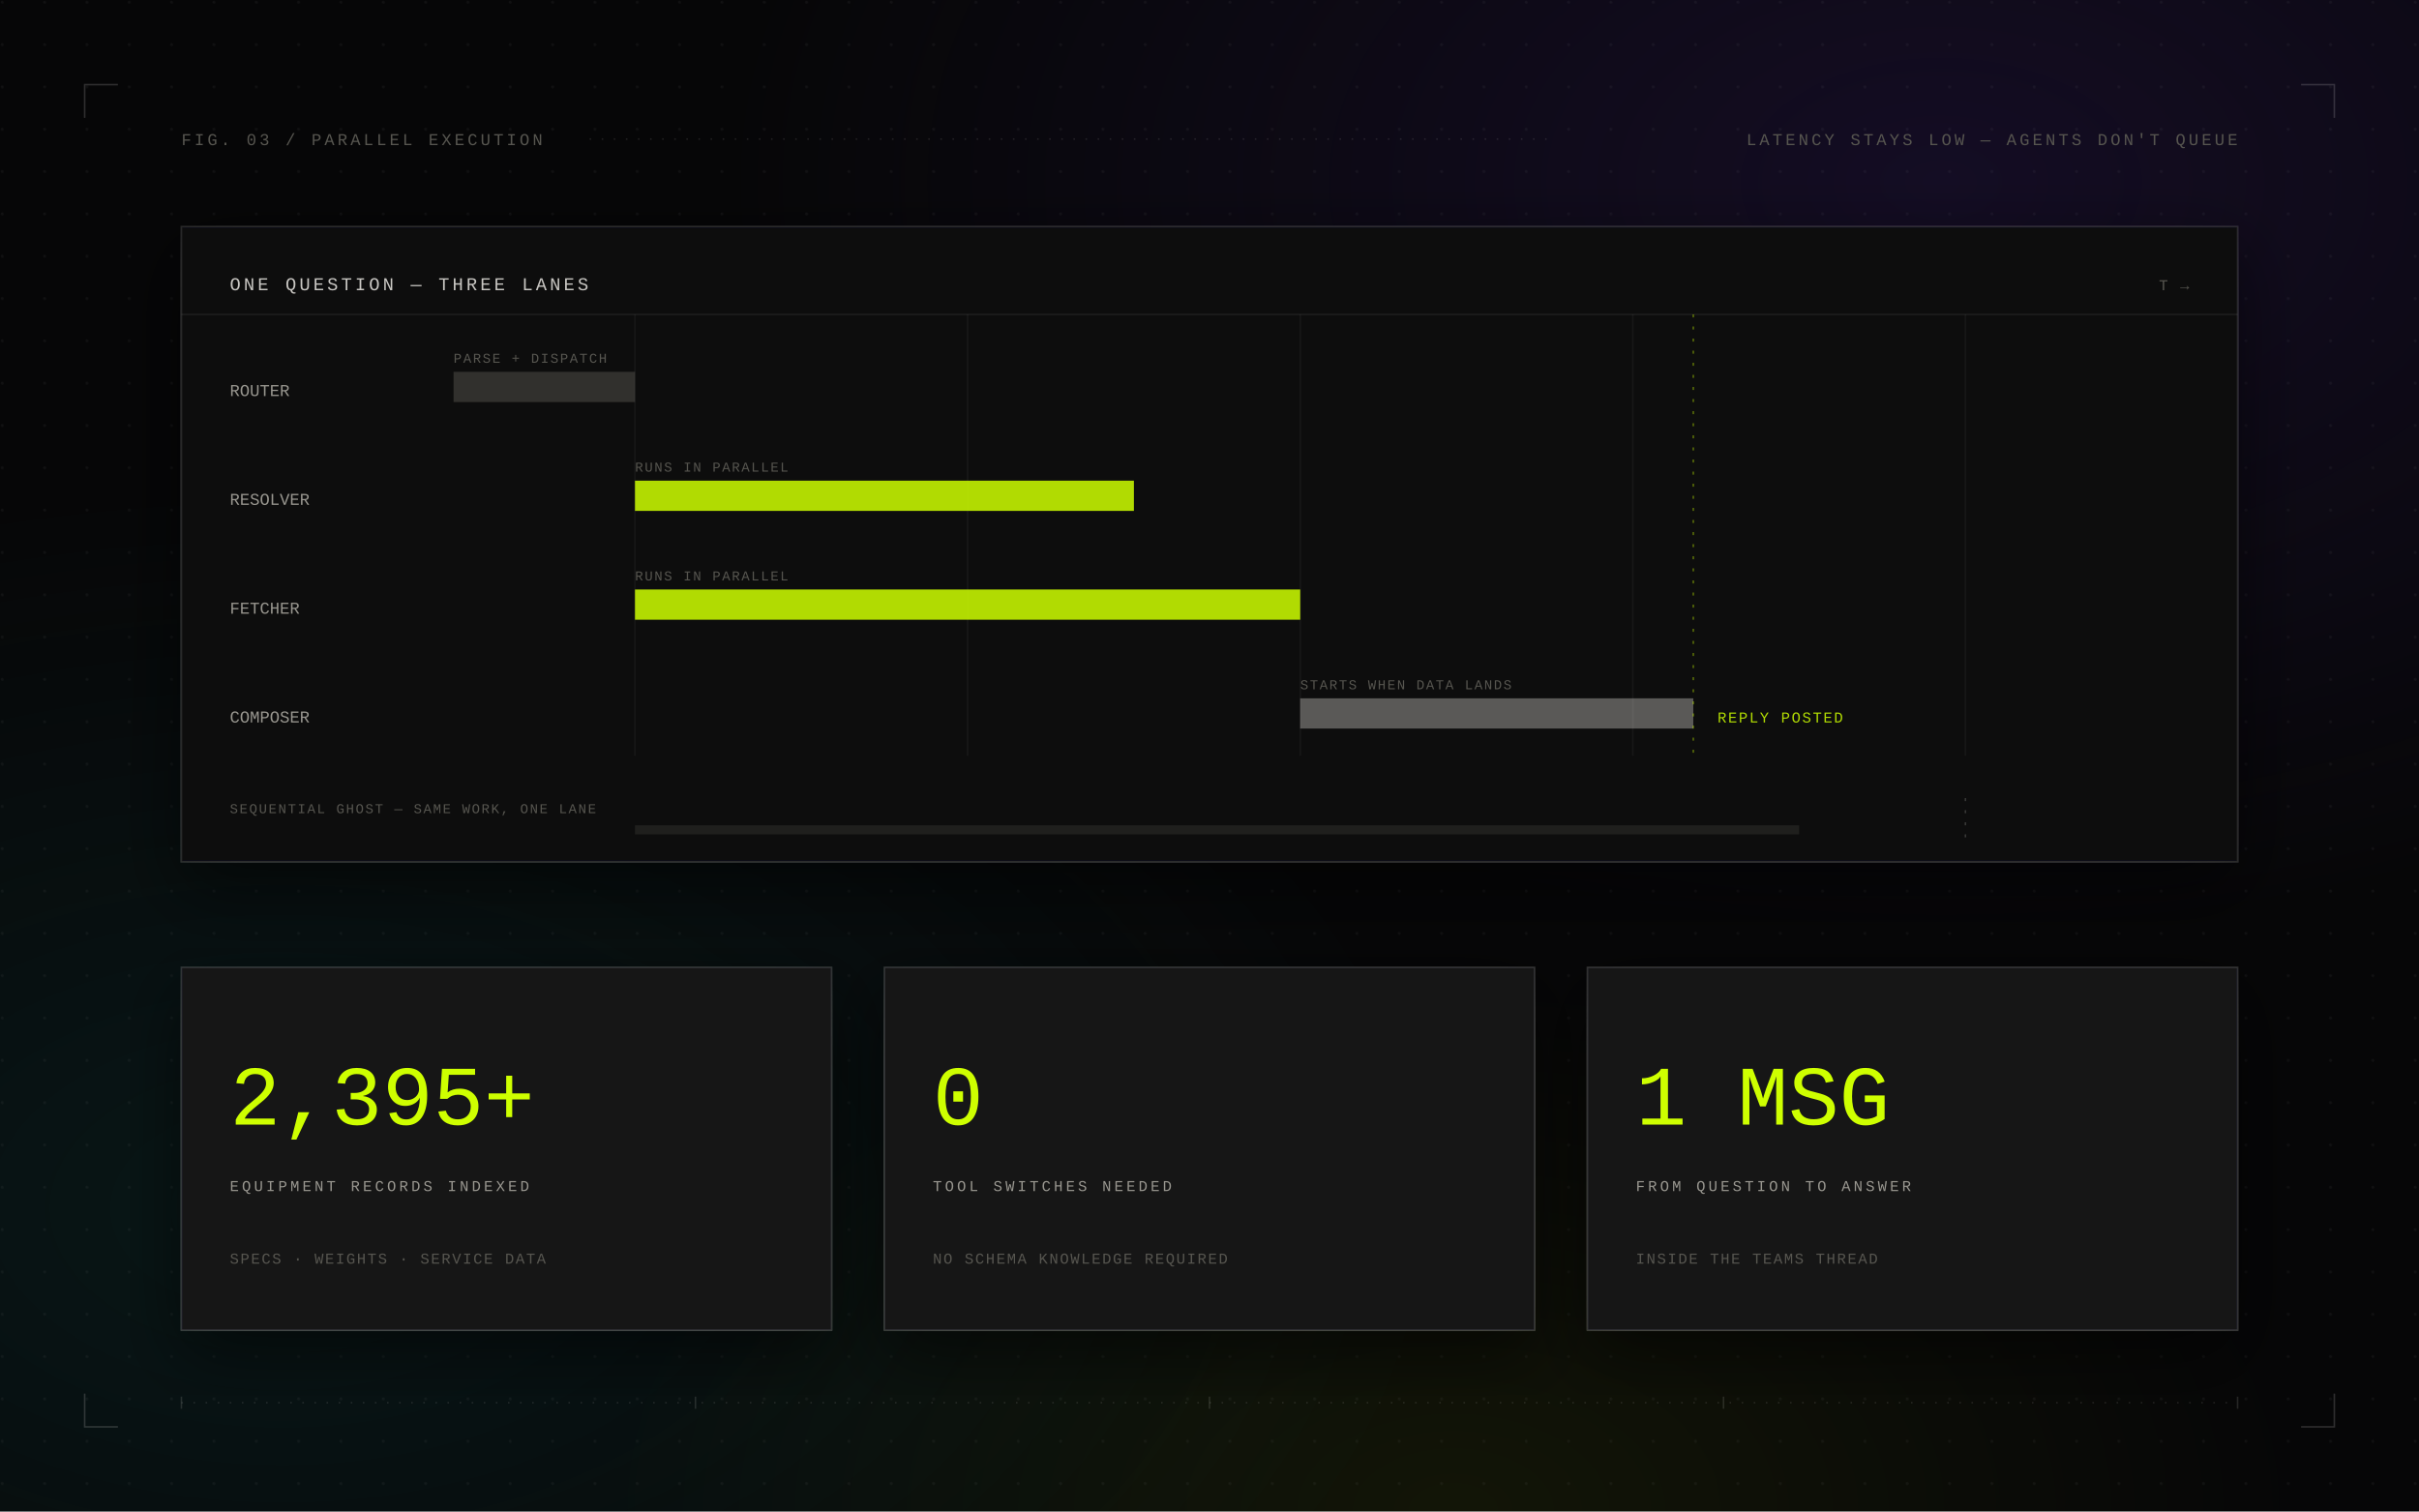
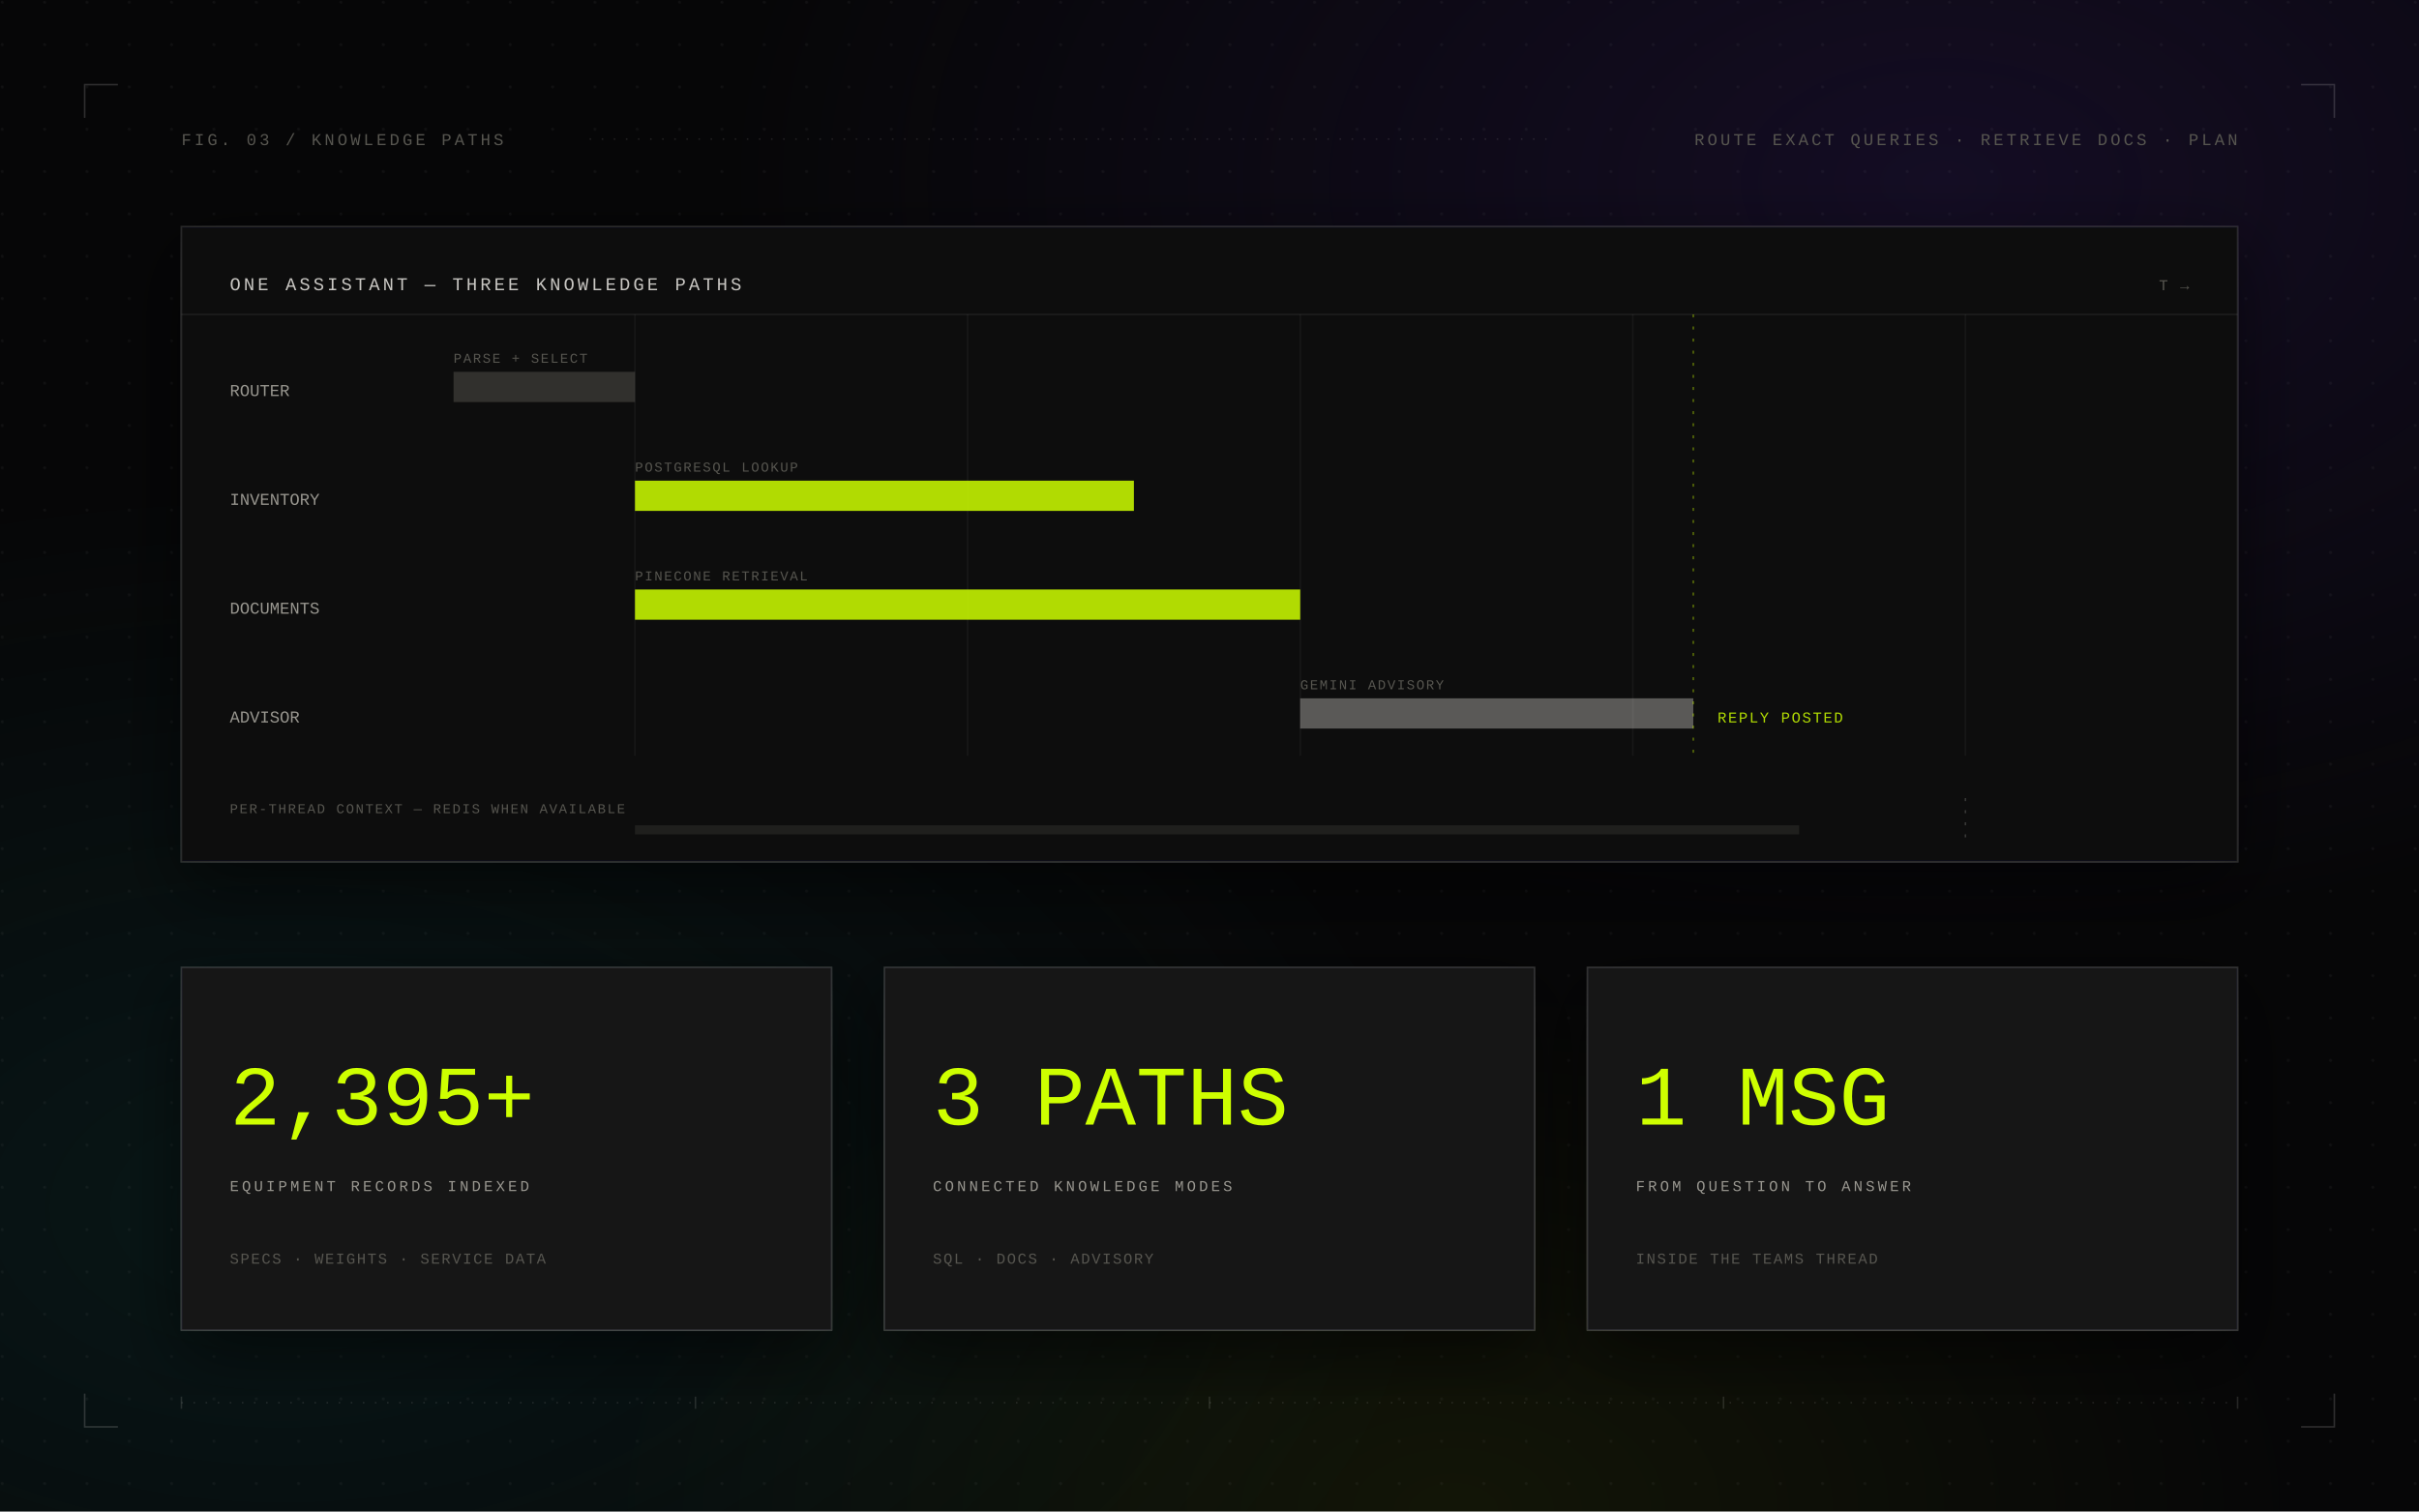
<svg xmlns="http://www.w3.org/2000/svg" width="1600" height="1000" viewBox="0 0 1600 1000" font-family="ui-monospace,'Cascadia Mono','Courier New',monospace">
  <defs>
    <radialGradient id="gv" cx="80%" cy="12%" r="50%">
      <stop offset="0%" stop-color="#221440" stop-opacity="0.5" />
      <stop offset="100%" stop-color="#221440" stop-opacity="0" />
    </radialGradient>
    <radialGradient id="gt" cx="12%" cy="80%" r="48%">
      <stop offset="0%" stop-color="#0b2b2b" stop-opacity="0.45" />
      <stop offset="100%" stop-color="#0b2b2b" stop-opacity="0" />
    </radialGradient>
    <radialGradient id="ga" cx="60%" cy="100%" r="35%">
      <stop offset="0%" stop-color="#ceff00" stop-opacity="0.06" />
      <stop offset="100%" stop-color="#ceff00" stop-opacity="0" />
    </radialGradient>
    <pattern id="dots" width="28" height="28" patternUnits="userSpaceOnUse">
      <circle cx="1.5" cy="1.5" r="1" fill="#eae8e3" fill-opacity="0.045" />
    </pattern>
    <filter id="sh" x="-8%" y="-12%" width="116%" height="130%">
      <feDropShadow dx="0" dy="16" stdDeviation="24" flood-color="#000000" flood-opacity="0.55" />
    </filter>
  </defs>
  <rect width="1600" height="1000" fill="#060607" />
  <rect width="1600" height="1000" fill="url(#gv)" />
  <rect width="1600" height="1000" fill="url(#gt)" />
  <rect width="1600" height="1000" fill="url(#ga)" />
  <rect width="1600" height="1000" fill="url(#dots)" />
  <g stroke="#eae8e3" stroke-opacity="0.18" fill="none">
    <path d="M56 78v-22h22" />
    <path d="M1544 78v-22h-22" />
    <path d="M56 922v22h22" />
    <path d="M1544 922v22h-22" />
  </g>
-   <text x="120" y="96" font-size="11" letter-spacing="2" fill="#56554f">FIG. 03 / PARALLEL EXECUTION</text>
+   <text x="120" y="96" font-size="11" letter-spacing="2" fill="#56554f">FIG. 03 / KNOWLEDGE PATHS</text>
  <line x1="390" y1="92" x2="1030" y2="92" stroke="#eae8e3" stroke-opacity="0.12" stroke-dasharray="1 7" />
-   <text x="1480" y="96" text-anchor="end" font-size="11" letter-spacing="2" fill="#56554f">LATENCY STAYS LOW — AGENTS DON'T QUEUE</text>
+   <text x="1480" y="96" text-anchor="end" font-size="11" letter-spacing="2" fill="#56554f">ROUTE EXACT QUERIES · RETRIEVE DOCS · PLAN</text>
  <rect x="120" y="150" width="1360" height="420" fill="#0c0c0e" stroke="#eae8e3" stroke-opacity="0.14" filter="url(#sh)" />
-   <text x="152" y="192" font-size="12" letter-spacing="2" fill="#eae8e3" fill-opacity="0.85">ONE QUESTION — THREE LANES</text>
+   <text x="152" y="192" font-size="12" letter-spacing="2" fill="#eae8e3" fill-opacity="0.85">ONE ASSISTANT — THREE KNOWLEDGE PATHS</text>
  <text x="1448" y="192" text-anchor="end" font-size="10" letter-spacing="1" fill="#56554f">T →</text>
  <line x1="120" y1="208" x2="1480" y2="208" stroke="#eae8e3" stroke-opacity="0.08" />
  <g stroke="#eae8e3" stroke-opacity="0.05">
    <line x1="420" y1="208" x2="420" y2="500" />
    <line x1="640" y1="208" x2="640" y2="500" />
    <line x1="860" y1="208" x2="860" y2="500" />
    <line x1="1080" y1="208" x2="1080" y2="500" />
    <line x1="1300" y1="208" x2="1300" y2="500" />
  </g>
  <g font-size="11" fill="#98968f">
    <text x="152" y="262">ROUTER</text>
-     <text x="152" y="334">RESOLVER</text>
-     <text x="152" y="406">FETCHER</text>
-     <text x="152" y="478">COMPOSER</text>
+     <text x="152" y="334">INVENTORY</text>
+     <text x="152" y="406">DOCUMENTS</text>
+     <text x="152" y="478">ADVISOR</text>
  </g>
  <rect x="300" y="246" width="120" height="20" fill="#56554f" fill-opacity="0.5" />
  <rect x="420" y="318" width="330" height="20" fill="#ceff00" fill-opacity="0.85" />
  <rect x="420" y="390" width="440" height="20" fill="#ceff00" fill-opacity="0.85" />
  <rect x="860" y="462" width="260" height="20" fill="#eae8e3" fill-opacity="0.35" />
  <g font-size="9" letter-spacing="1" fill="#56554f">
-     <text x="300" y="240">PARSE + DISPATCH</text>
-     <text x="420" y="312">RUNS IN PARALLEL</text>
-     <text x="420" y="384">RUNS IN PARALLEL</text>
-     <text x="860" y="456">STARTS WHEN DATA LANDS</text>
+     <text x="300" y="240">PARSE + SELECT</text>
+     <text x="420" y="312">POSTGRESQL LOOKUP</text>
+     <text x="420" y="384">PINECONE RETRIEVAL</text>
+     <text x="860" y="456">GEMINI ADVISORY</text>
  </g>
  <line x1="1120" y1="208" x2="1120" y2="500" stroke="#ceff00" stroke-opacity="0.4" stroke-dasharray="2 6" />
  <text x="1136" y="478" font-size="10" letter-spacing="1" fill="#ceff00" fill-opacity="0.85">REPLY POSTED</text>
-   <text x="152" y="538" font-size="9" letter-spacing="1" fill="#56554f">SEQUENTIAL GHOST — SAME WORK, ONE LANE</text>
+   <text x="152" y="538" font-size="9" letter-spacing="1" fill="#56554f">PER-THREAD CONTEXT — REDIS WHEN AVAILABLE</text>
  <rect x="420" y="546" width="770" height="6" fill="#56554f" fill-opacity="0.25" />
  <line x1="1300" y1="528" x2="1300" y2="560" stroke="#eae8e3" stroke-opacity="0.2" stroke-dasharray="2 6" />
  <g fill="#141417" stroke="#eae8e3" stroke-opacity="0.16">
    <rect x="120" y="640" width="430" height="240" filter="url(#sh)" />
    <rect x="585" y="640" width="430" height="240" filter="url(#sh)" />
    <rect x="1050" y="640" width="430" height="240" filter="url(#sh)" />
  </g>
  <g font-size="56" fill="#ceff00">
    <text x="152" y="744">2,395+</text>
-     <text x="617" y="744">0</text>
+     <text x="617" y="744">3 PATHS</text>
    <text x="1082" y="744">1 MSG</text>
  </g>
  <g font-size="10" letter-spacing="2" fill="#98968f">
    <text x="152" y="788">EQUIPMENT RECORDS INDEXED</text>
-     <text x="617" y="788">TOOL SWITCHES NEEDED</text>
+     <text x="617" y="788">CONNECTED KNOWLEDGE MODES</text>
    <text x="1082" y="788">FROM QUESTION TO ANSWER</text>
  </g>
  <g font-size="10" letter-spacing="1" fill="#56554f">
    <text x="152" y="836">SPECS · WEIGHTS · SERVICE DATA</text>
-     <text x="617" y="836">NO SCHEMA KNOWLEDGE REQUIRED</text>
+     <text x="617" y="836">SQL · DOCS · ADVISORY</text>
    <text x="1082" y="836">INSIDE THE TEAMS THREAD</text>
  </g>
  <line x1="120" y1="928" x2="1480" y2="928" stroke="#eae8e3" stroke-opacity="0.12" stroke-dasharray="1 7" />
  <g stroke="#eae8e3" stroke-opacity="0.14">
    <line x1="120" y1="924" x2="120" y2="932" />
    <line x1="460" y1="924" x2="460" y2="932" />
    <line x1="800" y1="924" x2="800" y2="932" />
    <line x1="1140" y1="924" x2="1140" y2="932" />
    <line x1="1480" y1="924" x2="1480" y2="932" />
  </g>
</svg>
